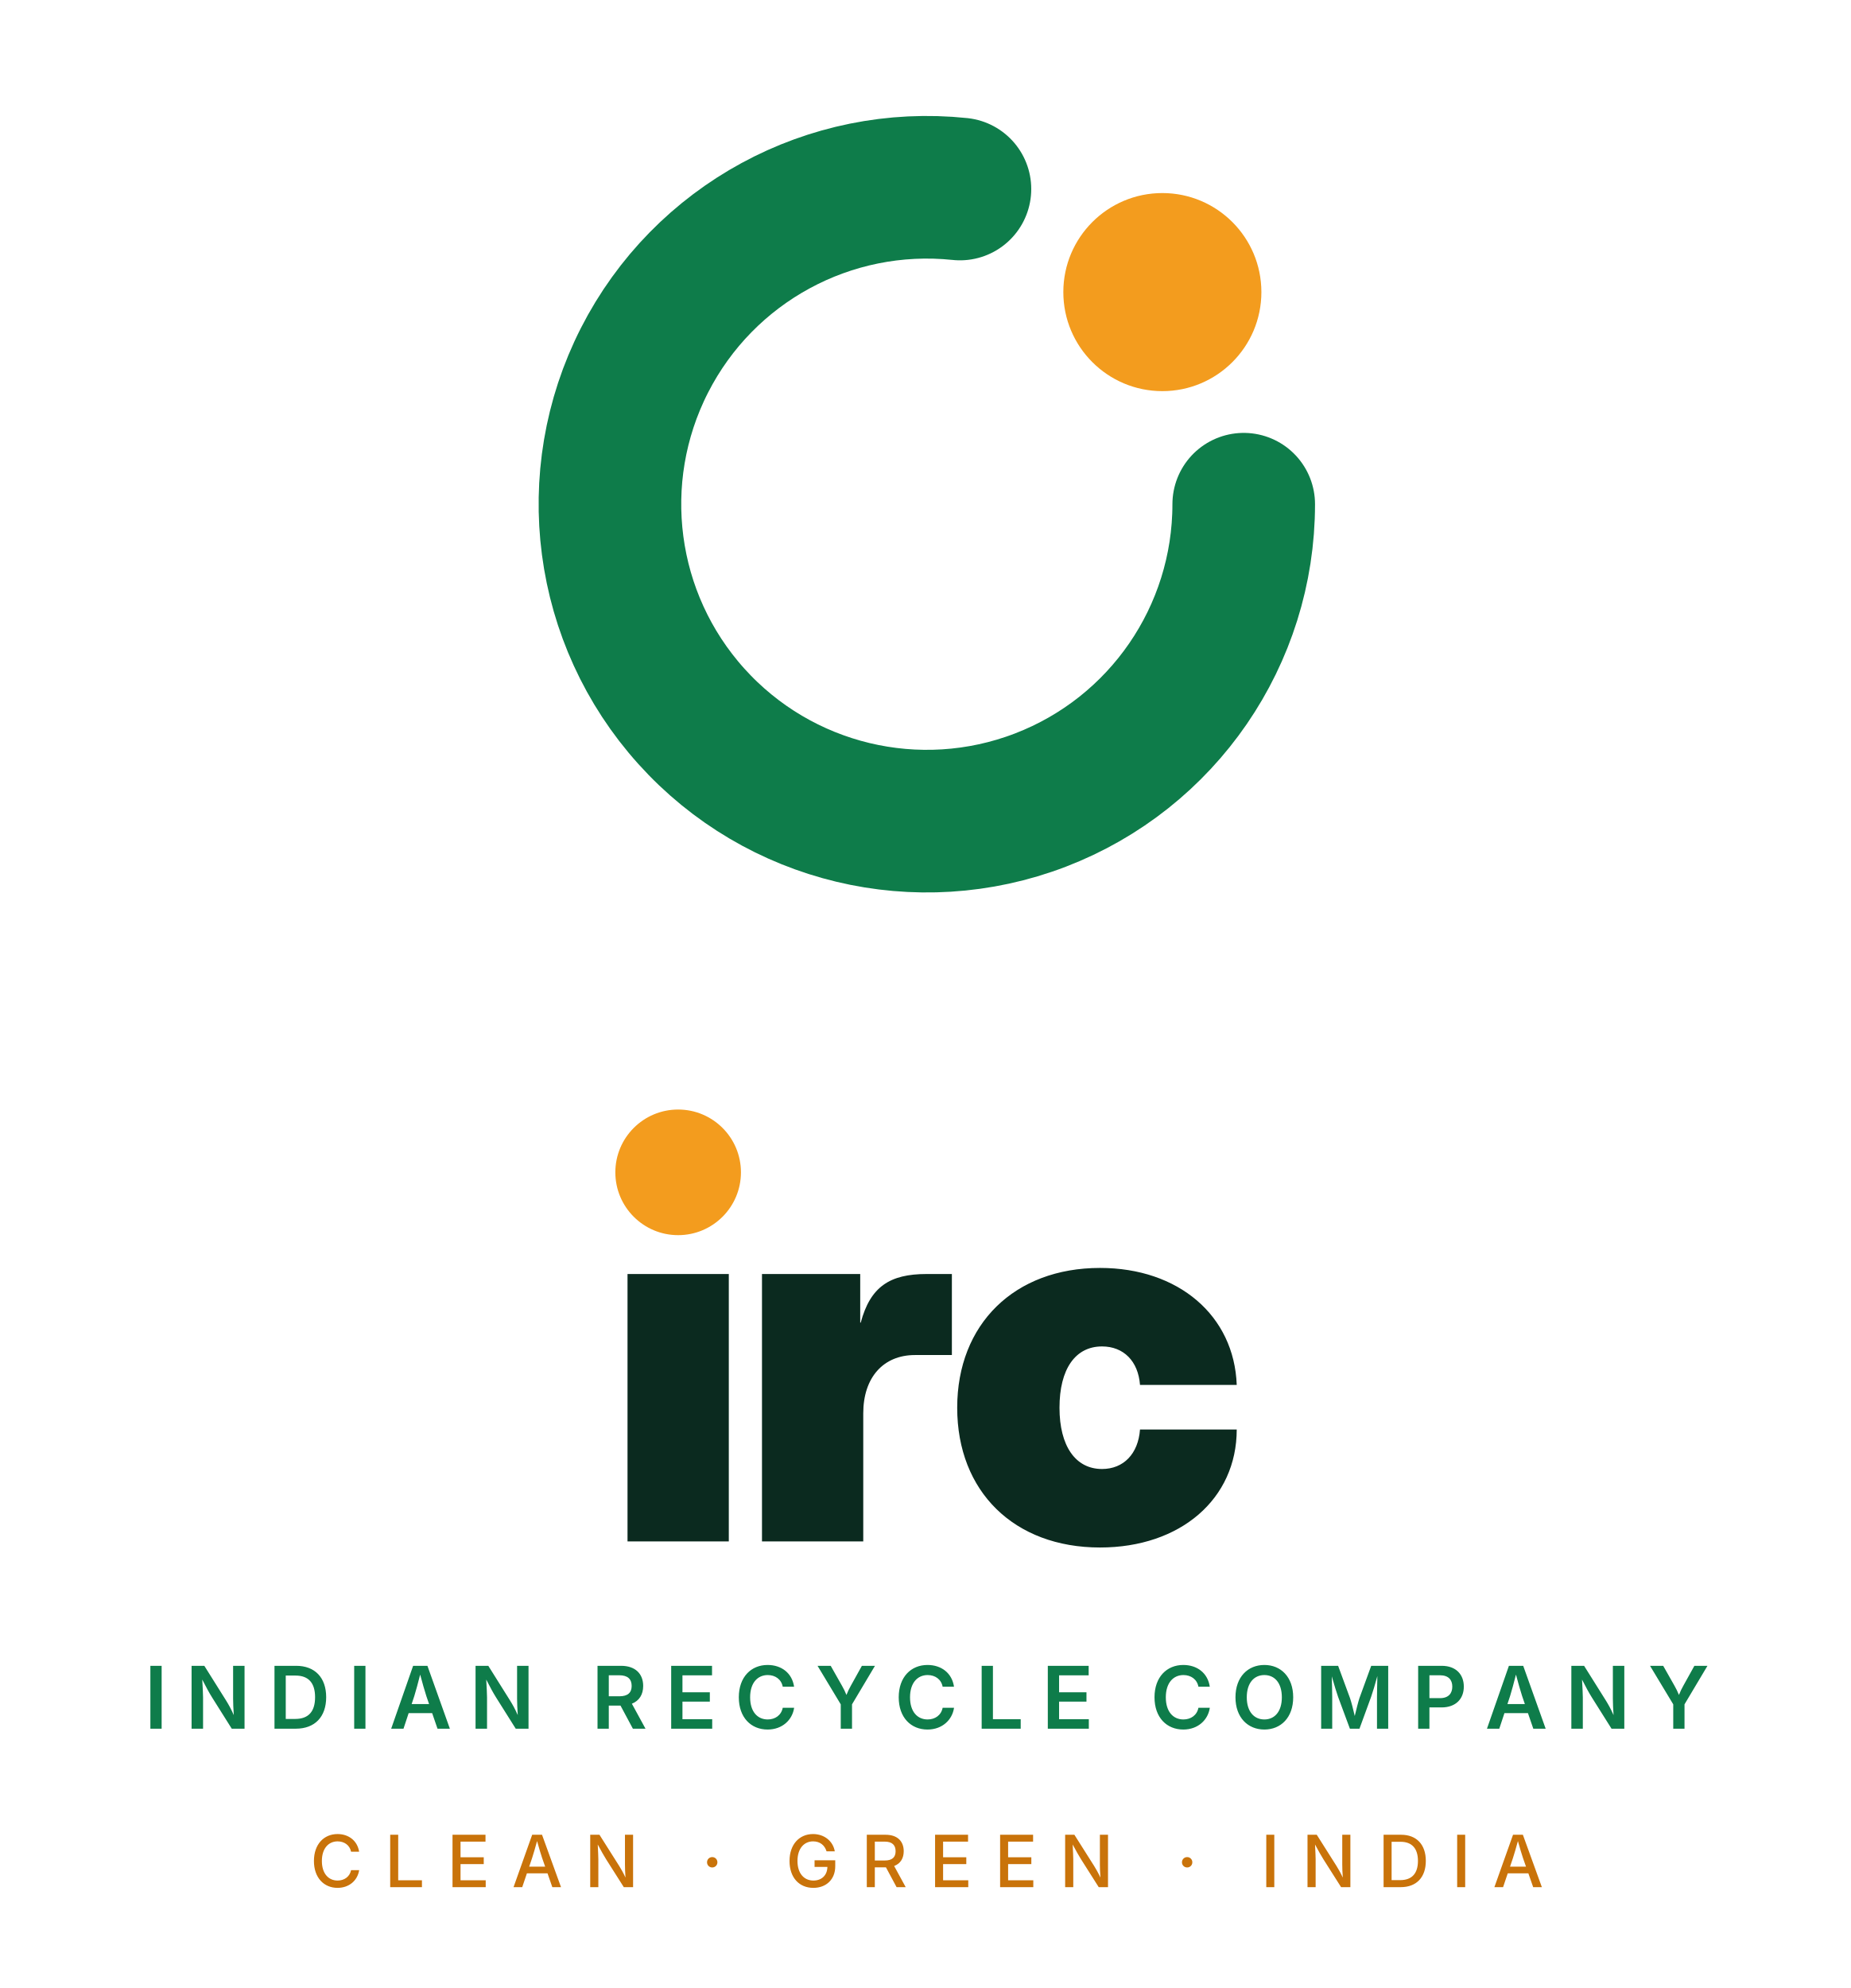
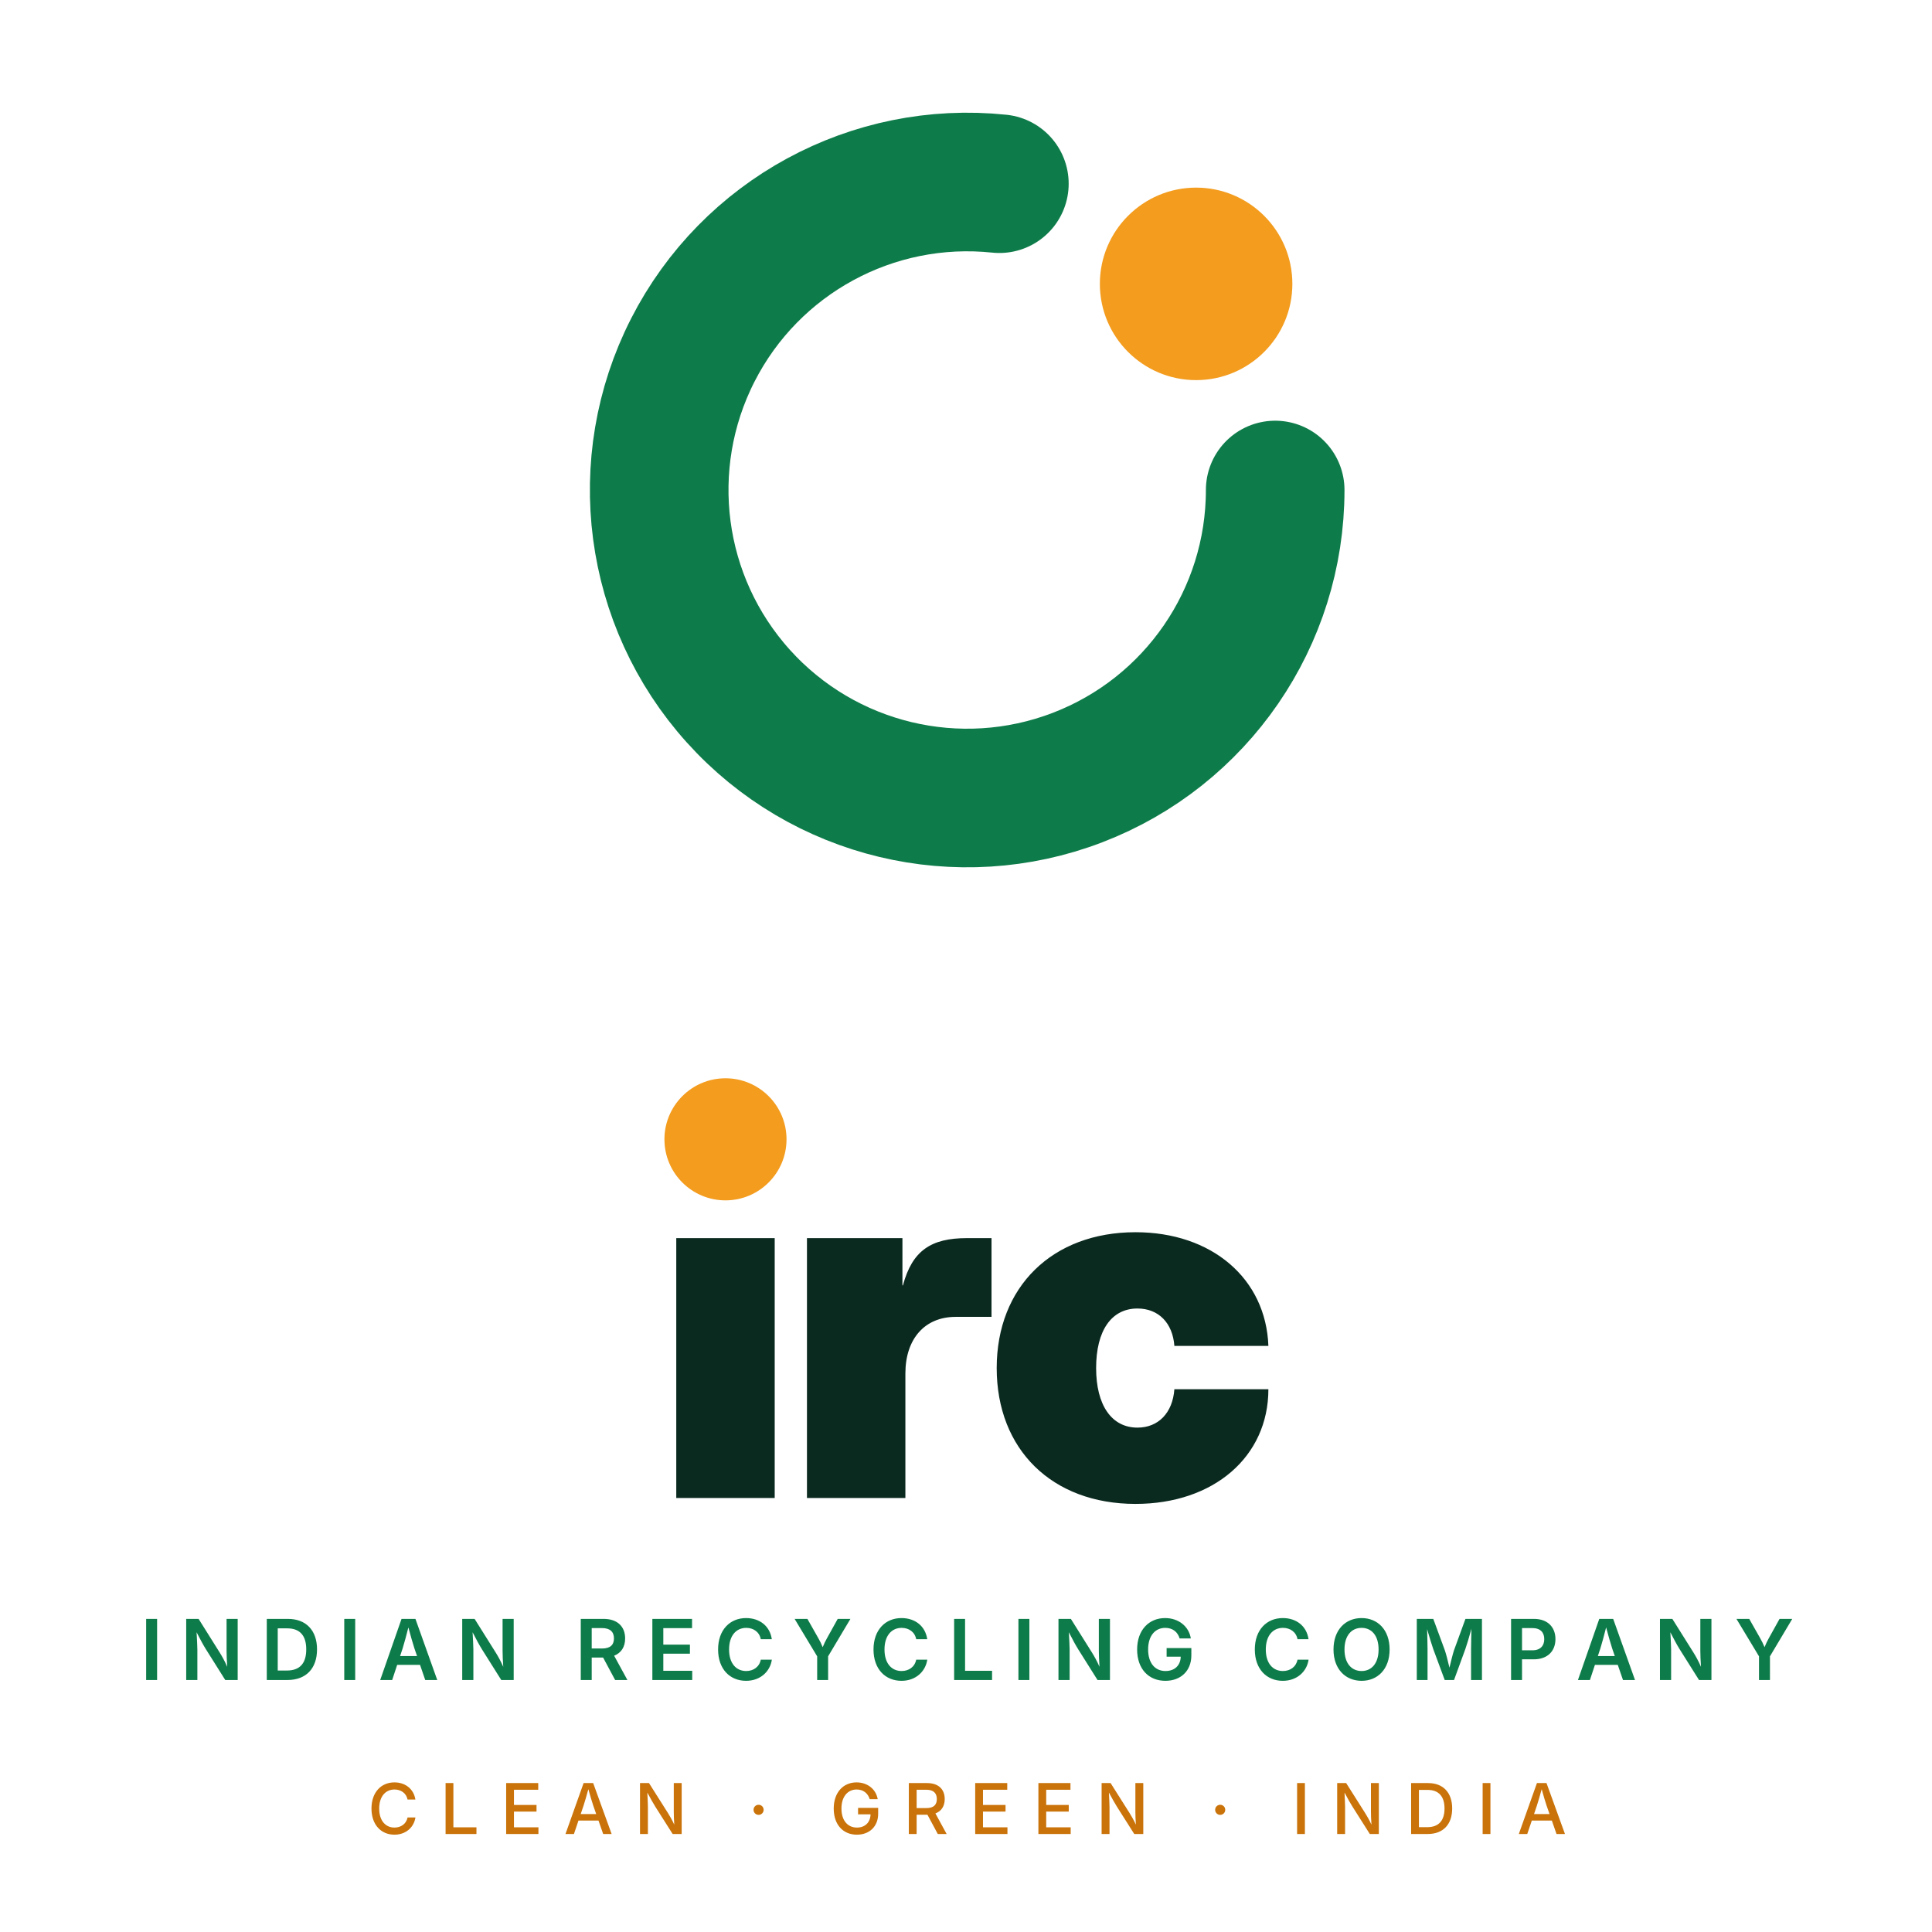
- <svg xmlns="http://www.w3.org/2000/svg" viewBox="0 0 257 276" width="257" height="276">
-   <g transform="translate(62.69 4.00) scale(1.1)">
+ <svg xmlns="http://www.w3.org/2000/svg" viewBox="0 0 276 276" width="276" height="276">
+   <g transform="translate(72.17 4.00) scale(1.1)">
    <path d="M100.00 60.00 A40 40 0 1 1 64.18 20.22" fill="none" stroke="#0E7C4A" stroke-width="18" stroke-linecap="round" />
    <circle cx="89.73" cy="33.23" r="12.5" fill="#F39C1E" />
  </g>
-   <path d="M87.131 214.0H101.194V176.875H87.131ZM105.801 214.0H119.863V196.211C119.863 191.254 122.64 188.125 127.035 188.125H132.168V176.875H128.652C123.554 176.875 120.847 178.633 119.512 183.625H119.441V176.875H105.801ZM152.736 214.844C163.915 214.844 171.72 208.094 171.72 198.461H158.29C158.044 201.836 156.005 203.945 153.017 203.945C149.325 203.945 147.111 200.746 147.111 195.438C147.111 190.094 149.29 186.93 153.017 186.93C156.005 186.93 158.044 188.969 158.29 192.273H171.72C171.368 182.641 163.634 176.031 152.736 176.031C140.853 176.031 132.907 183.836 132.907 195.438C132.907 207.074 140.818 214.844 152.736 214.844Z" fill="#0B2A1F" />
-   <circle cx="94.16" cy="162.76" r="8.72" fill="#F39C1E" />
-   <path d="M22.443 231.27H20.879V240.0H22.443ZM26.601 240.0H28.195V235.664C28.195 235.178 28.142 234.258 28.084 233.18C28.67 234.316 28.998 234.938 29.455 235.67L32.179 240.0H33.955V231.27H32.367V235.852C32.367 236.385 32.402 237.27 32.461 238.113C32.08 237.24 31.699 236.578 31.388 236.08L28.371 231.27H26.601ZM41.066 240.0C43.726 240.0 45.29 238.354 45.29 235.623C45.29 232.91 43.726 231.27 41.124 231.27H38.113V240.0ZM39.677 238.646V232.623H41.03C42.818 232.623 43.749 233.625 43.749 235.623C43.749 237.639 42.818 238.646 40.989 238.646ZM50.743 231.27H49.179V240.0H50.743ZM54.315 240.0H56.026L56.741 237.838H60.004L60.748 240.0H62.465L59.348 231.27H57.362ZM57.157 236.578 57.526 235.465C57.766 234.686 58.03 233.707 58.34 232.488C58.663 233.695 58.938 234.662 59.196 235.465L59.577 236.578ZM66.031 240.0H67.625V235.664C67.625 235.178 67.572 234.258 67.514 233.18C68.1 234.316 68.428 234.938 68.885 235.67L71.609 240.0H73.385V231.27H71.797V235.852C71.797 236.385 71.832 237.27 71.891 238.113C71.51 237.24 71.129 236.578 70.818 236.08L67.801 231.27H66.031ZM82.966 240.0H84.53V236.795H86.159L87.876 240.0H89.628L87.736 236.531C88.767 236.121 89.306 235.248 89.306 234.064C89.306 232.4 88.239 231.27 86.23 231.27H82.966ZM84.53 235.5V232.582H85.989C87.179 232.582 87.706 233.133 87.706 234.064C87.706 234.99 87.179 235.5 86.001 235.5ZM93.194 240.0H98.889V238.682H94.759V236.244H98.561V234.943H94.759V232.588H98.866V231.27H93.194ZM106.58 240.117C108.643 240.117 110.026 238.764 110.266 237.094H108.684C108.485 238.125 107.641 238.717 106.598 238.717C105.18 238.717 104.155 237.645 104.155 235.641C104.155 233.66 105.174 232.553 106.604 232.553C107.647 232.553 108.491 233.145 108.684 234.176H110.26C109.985 232.266 108.496 231.152 106.58 231.152C104.301 231.152 102.584 232.816 102.584 235.641C102.584 238.453 104.284 240.117 106.58 240.117ZM116.738 240.0H118.303V236.619L121.49 231.27H119.674L118.145 234.023C117.916 234.439 117.723 234.814 117.529 235.312C117.336 234.826 117.143 234.451 116.902 234.023L115.344 231.27H113.516L116.738 236.619ZM128.783 240.117C130.845 240.117 132.228 238.764 132.468 237.094H130.886C130.687 238.125 129.843 238.717 128.8 238.717C127.382 238.717 126.357 237.645 126.357 235.641C126.357 233.66 127.377 232.553 128.806 232.553C129.849 232.553 130.693 233.145 130.886 234.176H132.463C132.187 232.266 130.699 231.152 128.783 231.152C126.504 231.152 124.787 232.816 124.787 235.641C124.787 238.453 126.486 240.117 128.783 240.117ZM136.304 240.0H141.724V238.682H137.868V231.27H136.304ZM145.489 240.0H151.184V238.682H147.054V236.244H150.856V234.943H147.054V232.588H151.161V231.27H145.489ZM164.299 240.117C166.361 240.117 167.744 238.764 167.984 237.094H166.402C166.203 238.125 165.359 238.717 164.316 238.717C162.898 238.717 161.873 237.645 161.873 235.641C161.873 233.66 162.893 232.553 164.322 232.553C165.365 232.553 166.209 233.145 166.402 234.176H167.979C167.703 232.266 166.215 231.152 164.299 231.152C162.02 231.152 160.303 232.816 160.303 235.641C160.303 238.453 162.002 240.117 164.299 240.117ZM175.558 240.117C177.843 240.117 179.56 238.459 179.56 235.641C179.56 232.816 177.843 231.152 175.558 231.152C173.267 231.152 171.545 232.816 171.545 235.641C171.545 238.453 173.267 240.117 175.558 240.117ZM175.558 238.717C174.129 238.717 173.115 237.627 173.115 235.641C173.115 233.643 174.129 232.553 175.558 232.553C176.976 232.553 177.984 233.637 177.984 235.641C177.984 237.633 176.976 238.717 175.558 238.717ZM183.443 240.0H184.978V235.594C184.978 234.932 184.943 233.725 184.919 232.734C185.241 233.859 185.593 235.025 185.798 235.594L187.433 240.0H188.763L190.374 235.594C190.579 235.008 190.948 233.807 191.247 232.688C191.23 233.725 191.195 234.943 191.195 235.594V240.0H192.753V231.27H190.392L188.751 235.775C188.581 236.297 188.312 237.375 188.107 238.236C187.907 237.363 187.632 236.291 187.456 235.775L185.798 231.27H183.443ZM196.911 240.0H198.475V237.047H200.151C202.167 237.047 203.251 235.834 203.251 234.158C203.251 232.494 202.184 231.27 200.175 231.27H196.911ZM198.475 235.758V232.582H199.934C201.13 232.582 201.651 233.227 201.651 234.158C201.651 235.09 201.13 235.758 199.946 235.758ZM206.465 240.0H208.176L208.891 237.838H212.155L212.899 240.0H214.616L211.498 231.27H209.512ZM209.307 236.578 209.676 235.465C209.916 234.686 210.18 233.707 210.491 232.488C210.813 233.695 211.088 234.662 211.346 235.465L211.727 236.578ZM218.182 240.0H219.775V235.664C219.775 235.178 219.723 234.258 219.664 233.18C220.25 234.316 220.578 234.938 221.035 235.67L223.76 240.0H225.535V231.27H223.947V235.852C223.947 236.385 223.982 237.27 224.041 238.113C223.66 237.24 223.279 236.578 222.969 236.08L219.951 231.27H218.182ZM232.33 240.0H233.894V236.619L237.082 231.27H235.265L233.736 234.023C233.507 234.439 233.314 234.814 233.121 235.312C232.927 234.826 232.734 234.451 232.494 234.023L230.935 231.27H229.107L232.33 236.619Z" fill="#0E7C4A" />
-   <path d="M46.866 262.098C48.472 262.098 49.644 261.082 49.869 259.642H48.746C48.56 260.569 47.784 261.082 46.876 261.082C45.631 261.082 44.693 260.135 44.693 258.367C44.693 256.609 45.626 255.643 46.876 255.643C47.784 255.643 48.56 256.15 48.746 257.078H49.864C49.62 255.535 48.399 254.627 46.866 254.627C44.981 254.627 43.59 256.033 43.59 258.367C43.59 260.691 44.976 262.098 46.866 262.098ZM54.178 262.0H58.587V261.043H55.291V254.725H54.178ZM62.832 262.0H67.441V261.043H63.945V258.802H67.168V257.85H63.945V255.682H67.412V254.725H62.832ZM71.305 262.0H72.512L73.161 260.081H76.022L76.691 262.0H77.897L75.261 254.725H73.893ZM73.478 259.153 73.884 257.952C74.064 257.396 74.289 256.639 74.572 255.599C74.86 256.629 75.08 257.371 75.275 257.952L75.695 259.153ZM81.952 262.0H83.08V258.118C83.08 257.742 83.041 256.99 82.997 256.077C83.524 257.054 83.803 257.557 84.159 258.128L86.615 262.0H87.904V254.725H86.776V258.865C86.776 259.285 86.796 259.964 86.849 260.667C86.527 259.969 86.2 259.417 85.975 259.056L83.236 254.725H81.952ZM98.894 259.266C99.295 259.266 99.612 258.948 99.612 258.548C99.612 258.143 99.295 257.825 98.894 257.825C98.489 257.825 98.172 258.143 98.172 258.548C98.172 258.948 98.489 259.266 98.894 259.266ZM112.936 262.098C114.699 262.098 115.973 260.945 115.973 259.104V258.27H113.102V259.188H114.885C114.86 260.35 114.094 261.082 112.941 261.082C111.657 261.082 110.729 260.115 110.729 258.362C110.729 256.604 111.672 255.643 112.897 255.643C113.854 255.643 114.504 256.175 114.767 257.024H115.91C115.666 255.608 114.455 254.627 112.888 254.627C111.003 254.627 109.626 256.043 109.626 258.367C109.626 260.667 110.959 262.098 112.936 262.098ZM120.355 262.0H121.469V259.251H122.953C122.972 259.251 122.997 259.251 123.016 259.251L124.491 262.0H125.756L124.154 259.061C125.038 258.729 125.482 257.986 125.482 257.01C125.482 255.667 124.647 254.725 122.963 254.725H120.355ZM121.469 258.299V255.677H122.836C123.91 255.677 124.354 256.189 124.354 257.01C124.354 257.825 123.91 258.299 122.846 258.299ZM129.835 262.0H134.444V261.043H130.948V258.802H134.171V257.85H130.948V255.682H134.415V254.725H129.835ZM138.865 262.0H143.474V261.043H139.978V258.802H143.201V257.85H139.978V255.682H143.445V254.725H138.865ZM147.895 262.0H149.023V258.118C149.023 257.742 148.984 256.99 148.94 256.077C149.468 257.054 149.746 257.557 150.102 258.128L152.558 262.0H153.847V254.725H152.72V258.865C152.72 259.285 152.739 259.964 152.793 260.667C152.471 259.969 152.143 259.417 151.919 259.056L149.179 254.725H147.895ZM164.838 259.266C165.238 259.266 165.555 258.948 165.555 258.548C165.555 258.143 165.238 257.825 164.838 257.825C164.432 257.825 164.115 258.143 164.115 258.548C164.115 258.948 164.432 259.266 164.838 259.266ZM176.936 254.725H175.823V262.0H176.936ZM181.548 262.0H182.676V258.118C182.676 257.742 182.637 256.99 182.593 256.077C183.12 257.054 183.398 257.557 183.755 258.128L186.211 262.0H187.5V254.725H186.372V258.865C186.372 259.285 186.391 259.964 186.445 260.667C186.123 259.969 185.796 259.417 185.571 259.056L182.832 254.725H181.548ZM194.479 262.0C196.691 262.0 197.975 260.628 197.975 258.353C197.975 256.092 196.691 254.725 194.548 254.725H192.111V262.0ZM193.224 261.023V255.701H194.474C196.061 255.701 196.882 256.644 196.882 258.353C196.882 260.076 196.061 261.023 194.416 261.023ZM203.441 254.725H202.328V262.0H203.441ZM207.496 262.0H208.702L209.351 260.081H212.213L212.882 262.0H214.088L211.451 254.725H210.084ZM209.669 259.153 210.074 257.952C210.255 257.396 210.479 256.639 210.763 255.599C211.051 256.629 211.27 257.371 211.466 257.952L211.886 259.153Z" fill="#C9730A" />
+   <path d="M96.609 214.0H110.672V176.875H96.609ZM115.279 214.0H129.341V196.211C129.341 191.254 132.119 188.125 136.513 188.125H141.646V176.875H138.13C133.033 176.875 130.326 178.633 128.99 183.625H128.919V176.875H115.279ZM162.214 214.844C173.393 214.844 181.198 208.094 181.198 198.461H167.768C167.522 201.836 165.483 203.945 162.495 203.945C158.804 203.945 156.589 200.746 156.589 195.438C156.589 190.094 158.768 186.93 162.495 186.93C165.483 186.93 167.522 188.969 167.768 192.273H181.198C180.847 182.641 173.112 176.031 162.214 176.031C150.331 176.031 142.386 183.836 142.386 195.438C142.386 207.074 150.296 214.844 162.214 214.844Z" fill="#0B2A1F" />
+   <circle cx="103.64" cy="162.76" r="8.72" fill="#F39C1E" />
+   <path d="M22.443 231.27H20.879V240.0H22.443ZM26.601 240.0H28.195V235.664C28.195 235.178 28.142 234.258 28.084 233.18C28.67 234.316 28.998 234.938 29.455 235.67L32.179 240.0H33.955V231.27H32.367V235.852C32.367 236.385 32.402 237.27 32.461 238.113C32.08 237.24 31.699 236.578 31.388 236.08L28.371 231.27H26.601ZM41.066 240.0C43.726 240.0 45.29 238.354 45.29 235.623C45.29 232.91 43.726 231.27 41.124 231.27H38.112V240.0ZM39.677 238.646V232.623H41.03C42.818 232.623 43.749 233.625 43.749 235.623C43.749 237.639 42.818 238.646 40.989 238.646ZM50.743 231.27H49.179V240.0H50.743ZM54.315 240.0H56.026L56.741 237.838H60.004L60.748 240.0H62.465L59.348 231.27H57.362ZM57.157 236.578 57.526 235.465C57.766 234.686 58.03 233.707 58.34 232.488C58.662 233.695 58.938 234.662 59.196 235.465L59.577 236.578ZM66.031 240.0H67.625V235.664C67.625 235.178 67.572 234.258 67.514 233.18C68.1 234.316 68.428 234.938 68.885 235.67L71.609 240.0H73.385V231.27H71.797V235.852C71.797 236.385 71.832 237.27 71.891 238.113C71.51 237.24 71.129 236.578 70.818 236.08L67.801 231.27H66.031ZM82.966 240.0H84.53V236.795H86.159L87.876 240.0H89.628L87.736 236.531C88.767 236.121 89.306 235.248 89.306 234.064C89.306 232.4 88.239 231.27 86.23 231.27H82.966ZM84.53 235.5V232.582H85.989C87.179 232.582 87.706 233.133 87.706 234.064C87.706 234.99 87.179 235.5 86.001 235.5ZM93.194 240.0H98.889V238.682H94.759V236.244H98.561V234.943H94.759V232.588H98.866V231.27H93.194ZM106.58 240.117C108.643 240.117 110.026 238.764 110.266 237.094H108.684C108.485 238.125 107.641 238.717 106.598 238.717C105.18 238.717 104.155 237.645 104.155 235.641C104.155 233.66 105.174 232.553 106.604 232.553C107.647 232.553 108.491 233.145 108.684 234.176H110.26C109.985 232.266 108.496 231.152 106.58 231.152C104.301 231.152 102.584 232.816 102.584 235.641C102.584 238.453 104.284 240.117 106.58 240.117ZM116.738 240.0H118.303V236.619L121.49 231.27H119.674L118.145 234.023C117.916 234.439 117.723 234.814 117.529 235.312C117.336 234.826 117.143 234.451 116.902 234.023L115.344 231.27H113.516L116.738 236.619ZM128.783 240.117C130.845 240.117 132.228 238.764 132.468 237.094H130.886C130.687 238.125 129.843 238.717 128.8 238.717C127.382 238.717 126.357 237.645 126.357 235.641C126.357 233.66 127.377 232.553 128.806 232.553C129.849 232.553 130.693 233.145 130.886 234.176H132.463C132.187 232.266 130.699 231.152 128.783 231.152C126.504 231.152 124.787 232.816 124.787 235.641C124.787 238.453 126.486 240.117 128.783 240.117ZM136.304 240.0H141.724V238.682H137.868V231.27H136.304ZM147.054 231.27H145.489V240.0H147.054ZM151.211 240.0H152.805V235.664C152.805 235.178 152.752 234.258 152.694 233.18C153.28 234.316 153.608 234.938 154.065 235.67L156.789 240.0H158.565V231.27H156.977V235.852C156.977 236.385 157.012 237.27 157.071 238.113C156.69 237.24 156.309 236.578 155.998 236.08L152.981 231.27H151.211ZM166.49 240.117C168.646 240.117 170.193 238.729 170.193 236.484V235.436H166.66V236.666H168.676C168.646 237.92 167.809 238.717 166.496 238.717C165.025 238.717 164.018 237.609 164.018 235.635C164.018 233.654 165.049 232.553 166.461 232.553C167.521 232.553 168.236 233.127 168.518 234.059H170.117C169.848 232.342 168.365 231.152 166.443 231.152C164.158 231.152 162.447 232.834 162.447 235.646C162.447 238.406 164.082 240.117 166.49 240.117ZM183.255 240.117C185.318 240.117 186.7 238.764 186.941 237.094H185.359C185.159 238.125 184.316 238.717 183.273 238.717C181.855 238.717 180.829 237.645 180.829 235.641C180.829 233.66 181.849 232.553 183.279 232.553C184.321 232.553 185.165 233.145 185.359 234.176H186.935C186.659 232.266 185.171 231.152 183.255 231.152C180.976 231.152 179.259 232.816 179.259 235.641C179.259 238.453 180.958 240.117 183.255 240.117ZM194.514 240.117C196.8 240.117 198.516 238.459 198.516 235.641C198.516 232.816 196.8 231.152 194.514 231.152C192.223 231.152 190.501 232.816 190.501 235.641C190.501 238.453 192.223 240.117 194.514 240.117ZM194.514 238.717C193.085 238.717 192.071 237.627 192.071 235.641C192.071 233.643 193.085 232.553 194.514 232.553C195.932 232.553 196.94 233.637 196.94 235.641C196.94 237.633 195.932 238.717 194.514 238.717ZM202.399 240.0H203.934V235.594C203.934 234.932 203.899 233.725 203.875 232.734C204.198 233.859 204.549 235.025 204.754 235.594L206.389 240.0H207.719L209.33 235.594C209.536 235.008 209.905 233.807 210.204 232.688C210.186 233.725 210.151 234.943 210.151 235.594V240.0H211.709V231.27H209.348L207.707 235.775C207.538 236.297 207.268 237.375 207.063 238.236C206.864 237.363 206.588 236.291 206.413 235.775L204.754 231.27H202.399ZM215.867 240.0H217.432V237.047H219.107C221.123 237.047 222.207 235.834 222.207 234.158C222.207 232.494 221.141 231.27 219.131 231.27H215.867ZM217.432 235.758V232.582H218.891C220.086 232.582 220.607 233.227 220.607 234.158C220.607 235.09 220.086 235.758 218.902 235.758ZM225.421 240.0H227.132L227.847 237.838H231.111L231.855 240.0H233.572L230.455 231.27H228.468ZM228.263 236.578 228.632 235.465C228.873 234.686 229.136 233.707 229.447 232.488C229.769 233.695 230.045 234.662 230.302 235.465L230.683 236.578ZM237.138 240.0H238.732V235.664C238.732 235.178 238.679 234.258 238.62 233.18C239.206 234.316 239.534 234.938 239.991 235.67L242.716 240.0H244.491V231.27H242.904V235.852C242.904 236.385 242.939 237.27 242.997 238.113C242.616 237.24 242.236 236.578 241.925 236.08L238.907 231.27H237.138ZM251.286 240.0H252.85V236.619L256.038 231.27H254.221L252.692 234.023C252.464 234.439 252.27 234.814 252.077 235.312C251.884 234.826 251.69 234.451 251.45 234.023L249.891 231.27H248.063L251.286 236.619Z" fill="#0E7C4A" />
+   <path d="M56.344 262.098C57.951 262.098 59.122 261.082 59.347 259.642H58.224C58.038 260.569 57.262 261.082 56.354 261.082C55.109 261.082 54.171 260.135 54.171 258.367C54.171 256.609 55.104 255.643 56.354 255.643C57.262 255.643 58.038 256.15 58.224 257.078H59.342C59.098 255.535 57.877 254.627 56.344 254.627C54.459 254.627 53.068 256.033 53.068 258.367C53.068 260.691 54.454 262.098 56.344 262.098ZM63.656 262.0H68.065V261.043H64.769V254.725H63.656ZM72.31 262.0H76.919V261.043H73.423V258.802H76.646V257.85H73.423V255.682H76.89V254.725H72.31ZM80.784 262.0H81.99L82.639 260.081H85.5L86.169 262.0H87.375L84.739 254.725H83.371ZM82.956 259.153 83.362 257.952C83.542 257.396 83.767 256.639 84.05 255.599C84.338 256.629 84.558 257.371 84.753 257.952L85.173 259.153ZM91.43 262.0H92.558V258.118C92.558 257.742 92.519 256.99 92.475 256.077C93.002 257.054 93.281 257.557 93.637 258.128L96.093 262.0H97.382V254.725H96.254V258.865C96.254 259.285 96.274 259.964 96.328 260.667C96.005 259.969 95.678 259.417 95.454 259.056L92.714 254.725H91.43ZM108.372 259.266C108.773 259.266 109.09 258.948 109.09 258.548C109.09 258.143 108.773 257.825 108.372 257.825C107.967 257.825 107.65 258.143 107.65 258.548C107.65 258.948 107.967 259.266 108.372 259.266ZM122.414 262.098C124.177 262.098 125.452 260.945 125.452 259.104V258.27H122.58V259.188H124.363C124.338 260.35 123.572 261.082 122.419 261.082C121.135 261.082 120.207 260.115 120.207 258.362C120.207 256.604 121.15 255.643 122.375 255.643C123.332 255.643 123.982 256.175 124.246 257.024H125.388C125.144 255.608 123.933 254.627 122.366 254.627C120.481 254.627 119.104 256.043 119.104 258.367C119.104 260.667 120.437 262.098 122.414 262.098ZM129.833 262.0H130.947V259.251H132.431C132.451 259.251 132.475 259.251 132.495 259.251L133.969 262.0H135.234L133.632 259.061C134.516 258.729 134.96 257.986 134.96 257.01C134.96 255.667 134.125 254.725 132.441 254.725H129.833ZM130.947 258.299V255.677H132.314C133.388 255.677 133.832 256.189 133.832 257.01C133.832 257.825 133.388 258.299 132.324 258.299ZM139.313 262.0H143.922V261.043H140.426V258.802H143.649V257.85H140.426V255.682H143.893V254.725H139.313ZM148.343 262.0H152.953V261.043H149.456V258.802H152.679V257.85H149.456V255.682H152.923V254.725H148.343ZM157.373 262.0H158.501V258.118C158.501 257.742 158.462 256.99 158.418 256.077C158.946 257.054 159.224 257.557 159.58 258.128L162.037 262.0H163.326V254.725H162.198V258.865C162.198 259.285 162.217 259.964 162.271 260.667C161.949 259.969 161.621 259.417 161.397 259.056L158.658 254.725H157.373ZM174.316 259.266C174.716 259.266 175.034 258.948 175.034 258.548C175.034 258.143 174.716 257.825 174.316 257.825C173.911 257.825 173.593 258.143 173.593 258.548C173.593 258.948 173.911 259.266 174.316 259.266ZM186.414 254.725H185.301V262.0H186.414ZM191.026 262.0H192.154V258.118C192.154 257.742 192.115 256.99 192.071 256.077C192.598 257.054 192.876 257.557 193.233 258.128L195.689 262.0H196.978V254.725H195.85V258.865C195.85 259.285 195.87 259.964 195.923 260.667C195.601 259.969 195.274 259.417 195.049 259.056L192.31 254.725H191.026ZM203.957 262.0C206.169 262.0 207.454 260.628 207.454 258.353C207.454 256.092 206.169 254.725 204.026 254.725H201.589V262.0ZM202.703 261.023V255.701H203.953C205.539 255.701 206.36 256.644 206.36 258.353C206.36 260.076 205.539 261.023 203.894 261.023ZM212.919 254.725H211.806V262.0H212.919ZM216.974 262.0H218.18L218.829 260.081H221.691L222.36 262.0H223.566L220.929 254.725H219.562ZM219.147 259.153 219.552 257.952C219.733 257.396 219.957 256.639 220.241 255.599C220.529 256.629 220.748 257.371 220.944 257.952L221.364 259.153Z" fill="#C9730A" />
</svg>
